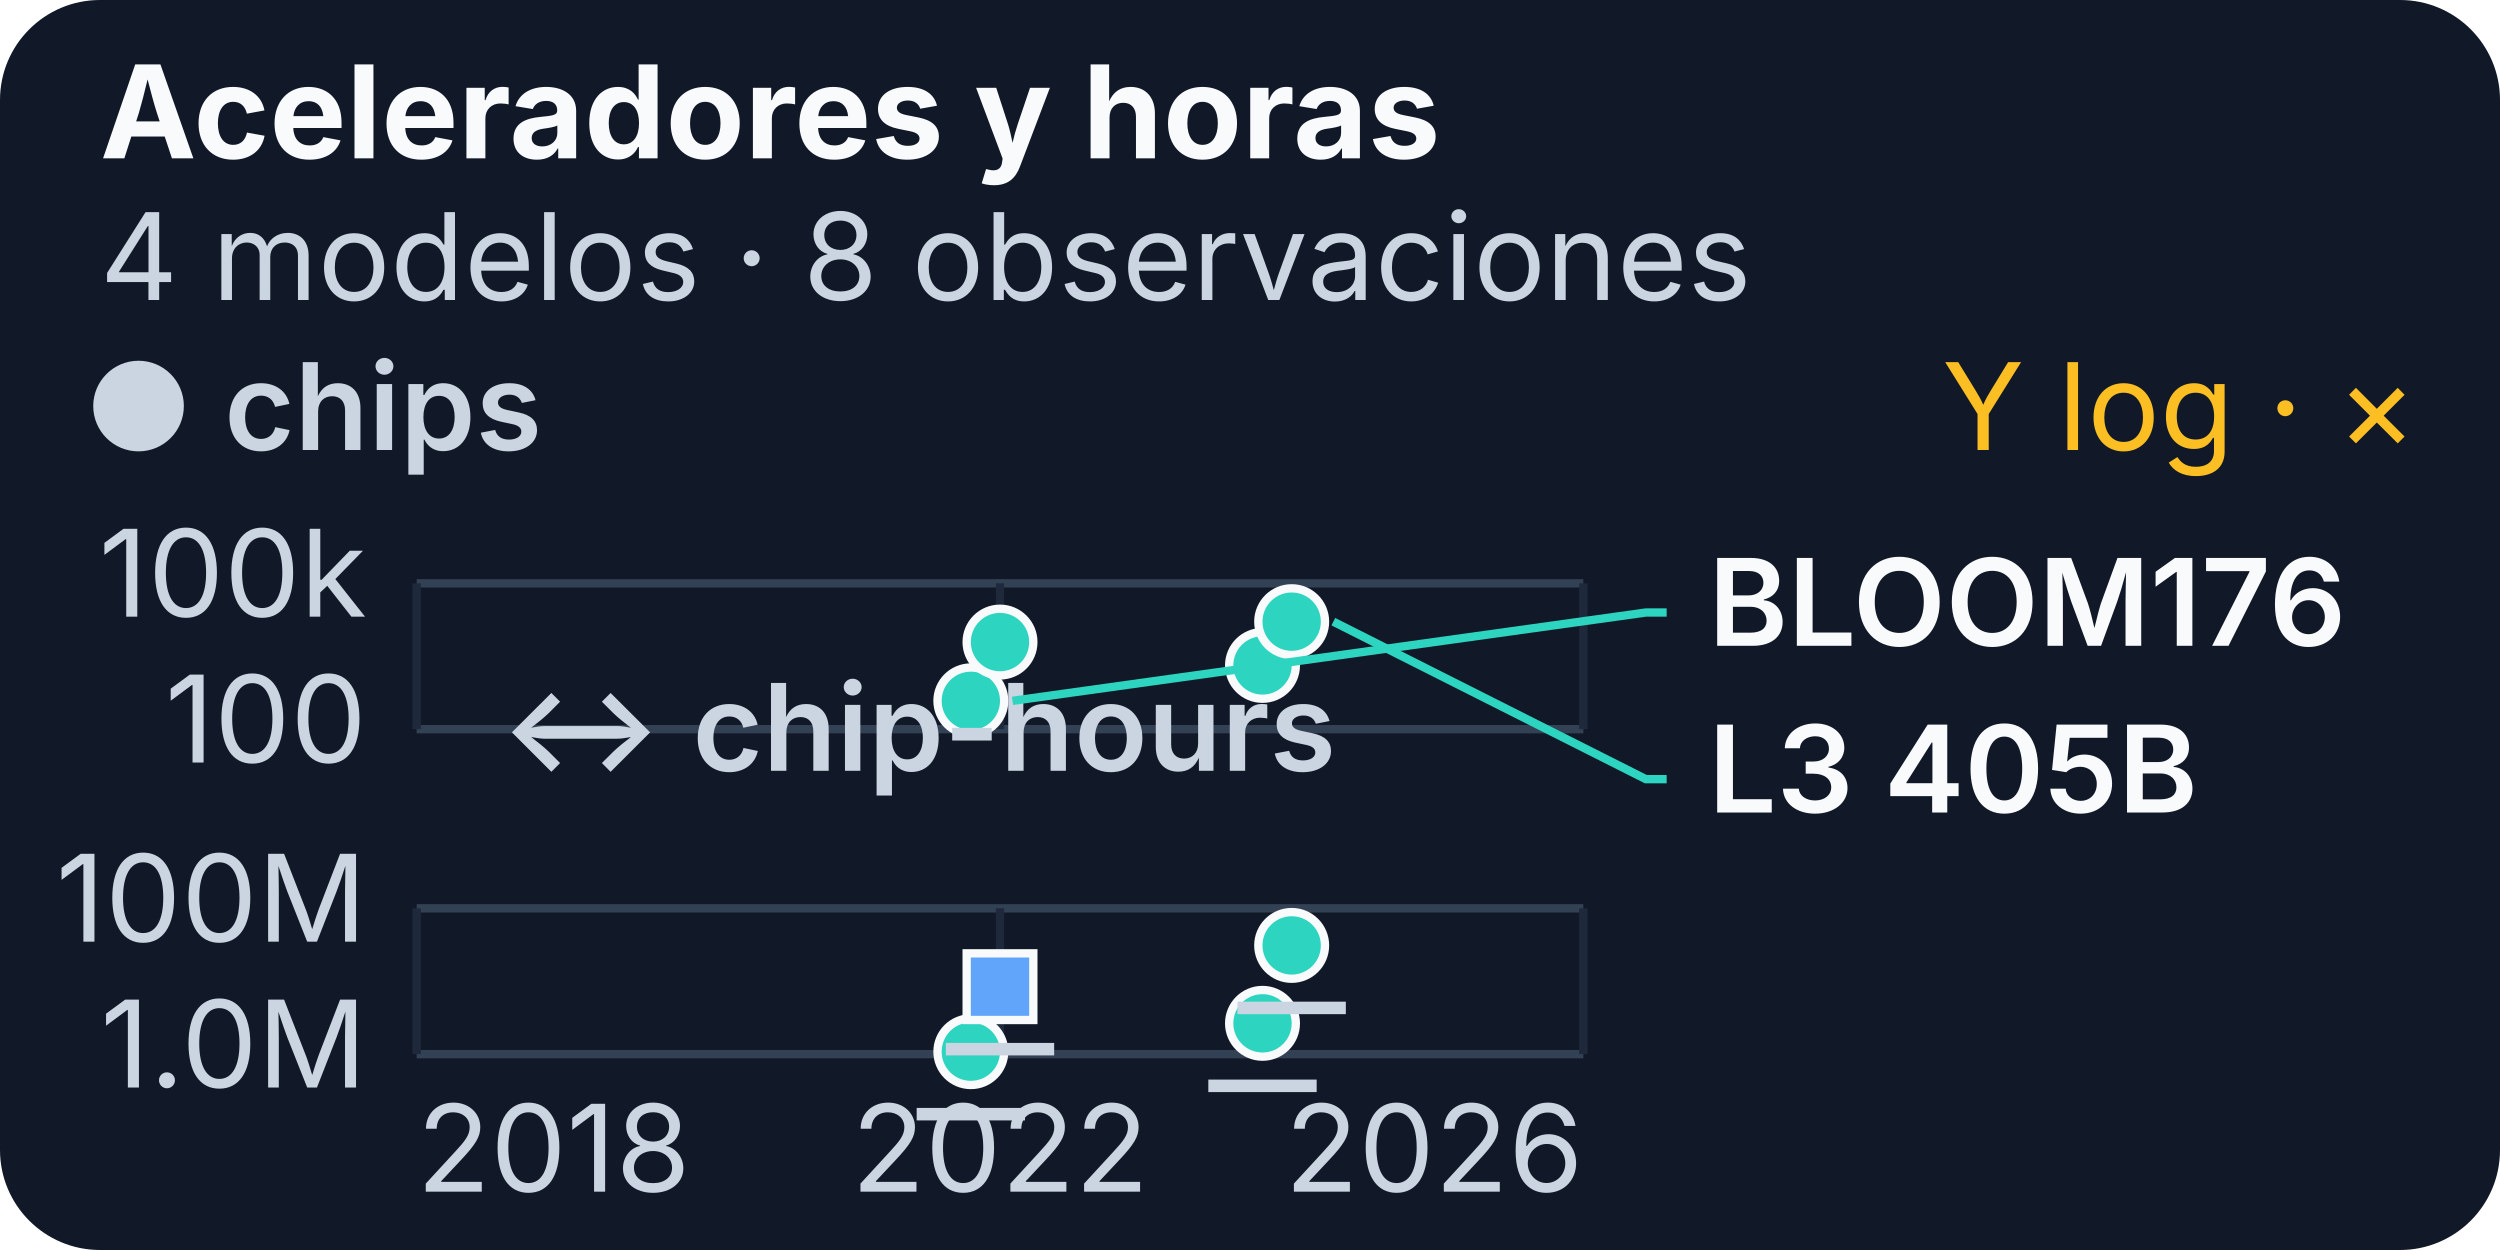
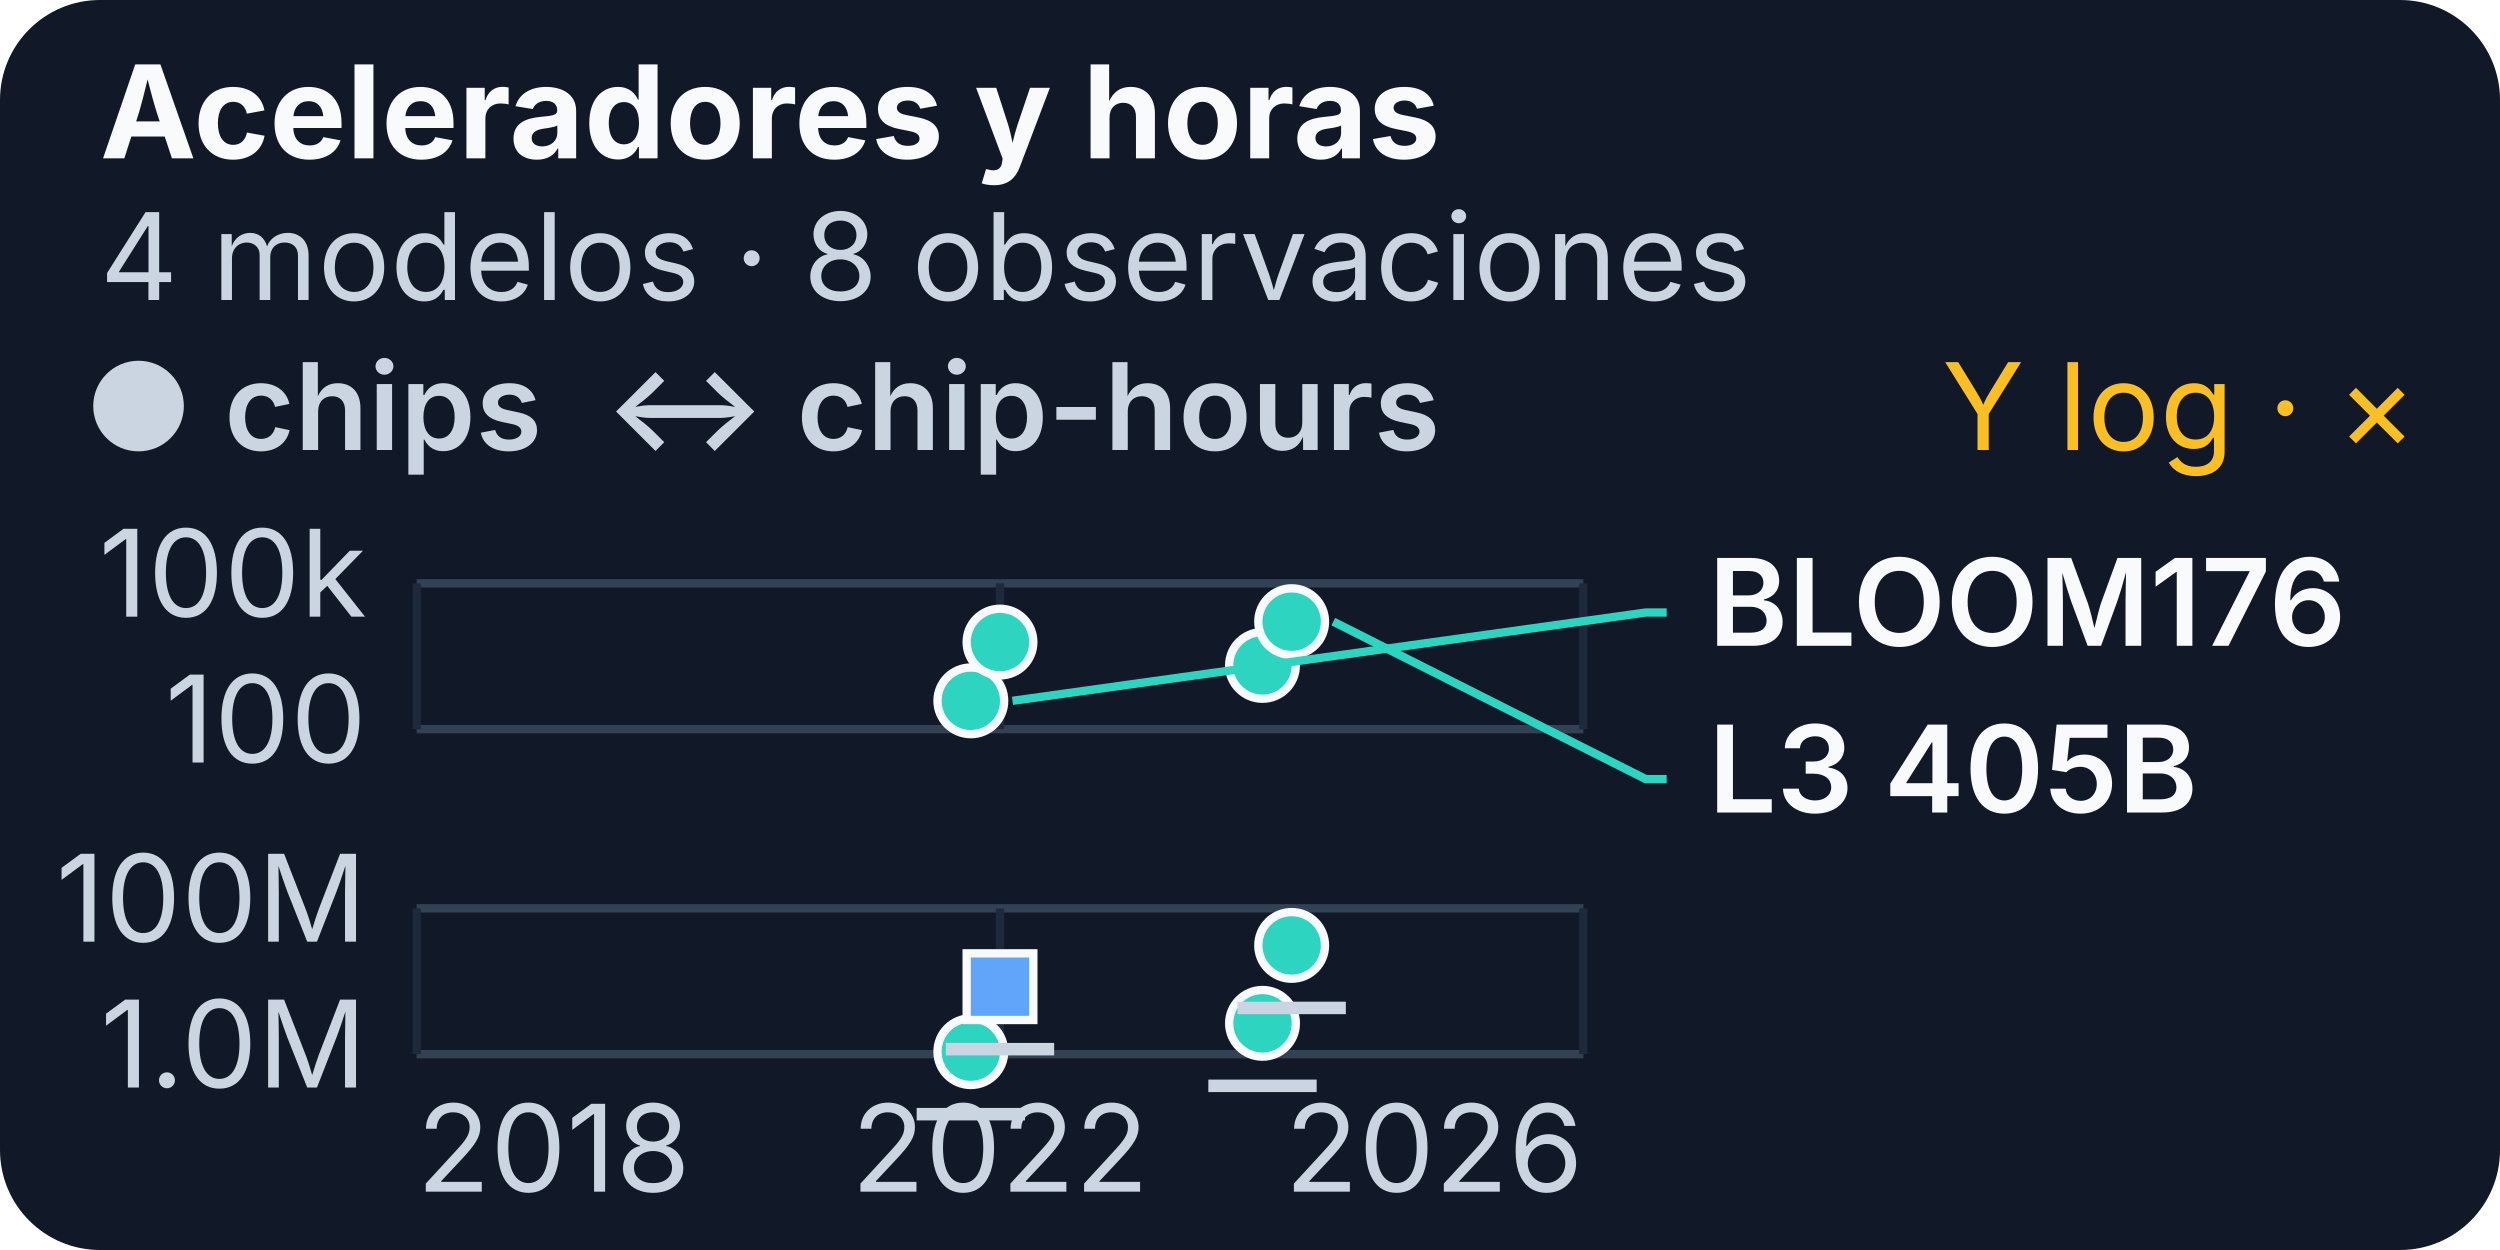
<svg xmlns="http://www.w3.org/2000/svg" viewBox="0 0 600 300" role="img" aria-labelledby="title desc" style="max-width:100%;height:auto">
  <rect width="600" height="300" rx="24" fill="#111827" />
  <text x="24" y="38" font-size="31" font-family="system-ui, -apple-system, sans-serif" fill="#f8fafc" text-anchor="start" font-weight="700">Aceleradores y horas</text>
  <text x="24" y="72" font-size="29" font-family="system-ui, -apple-system, sans-serif" fill="#cbd5e1" text-anchor="start" font-weight="400">4 modelos · 8 observaciones</text>
  <text x="580" y="108" font-size="29" font-family="system-ui, -apple-system, sans-serif" fill="#fbbf24" text-anchor="end" font-weight="400" data-axis-label="true" data-layout-role="axis-scale">Y log · ×</text>
  <g data-series-panel="concurrent accelerators">
    <line x1="100" x2="380" y1="175.0" y2="175.0" stroke="#334155" stroke-width="2" />
    <line x1="100" x2="380" y1="140.0" y2="140.0" stroke="#334155" stroke-width="2" />
    <line x1="100.0" x2="100.0" y1="140" y2="175" stroke="#1e293b" stroke-width="2" />
    <line x1="240.0" x2="240.0" y1="140" y2="175" stroke="#1e293b" stroke-width="2" />
    <line x1="380.0" x2="380.0" y1="140" y2="175" stroke="#1e293b" stroke-width="2" />
    <g data-quantitative="true" data-model-id="DM_BLOOM_176B" data-status="FACT" data-source-ids="S_BIGSCIENCE_BLOOM_PAPER" data-value="384" data-unit="A100_80GB_GPU" data-claim-scope="native_accelerator_units_kept_separate" data-marker="circle" data-series="concurrent accelerators" data-series-marker="single" aria-label="DM_BLOOM_176B: 384 A100_80GB_GPU, FACT">
      <circle fill="#2dd4bf" stroke="#f8fafc" stroke-width="2" cx="233.0" cy="168.2" r="8" />
    </g>
    <g data-quantitative="true" data-model-id="DM_PALM_540B" data-status="FACT" data-source-ids="S_GOOGLE_PALM_PAPER" data-value="6144" data-unit="TPU_v4_chip_peak" data-claim-scope="native_accelerator_units_kept_separate" data-marker="circle" data-series="concurrent accelerators" data-series-marker="single" aria-label="DM_PALM_540B: 6144 TPU_v4_chip_peak, FACT">
      <circle fill="#2dd4bf" stroke="#f8fafc" stroke-width="2" cx="240.0" cy="154.1" r="8" />
    </g>
    <g data-quantitative="true" data-model-id="DM_DEEPSEEK_V3" data-status="FACT" data-source-ids="S_DEEPSEEK_V3_PAPER" data-value="2048" data-unit="H800_GPU" data-claim-scope="native_accelerator_units_kept_separate" data-marker="circle" data-series="concurrent accelerators" data-series-marker="single" aria-label="DM_DEEPSEEK_V3: 2048 H800_GPU, FACT">
      <circle fill="#2dd4bf" stroke="#f8fafc" stroke-width="2" cx="303.0" cy="159.7" r="8" />
    </g>
    <g data-quantitative="true" data-model-id="DM_LLAMA31_405B" data-status="FACT" data-source-ids="S_META_LLAMA31_PAPER" data-value="16384" data-unit="H100_80GB_GPU_peak" data-claim-scope="native_accelerator_units_kept_separate" data-marker="circle" data-series="concurrent accelerators" data-series-marker="single" aria-label="DM_LLAMA31_405B: 16384 H100_80GB_GPU_peak, FACT">
      <circle fill="#2dd4bf" stroke="#f8fafc" stroke-width="2" cx="310.0" cy="149.2" r="8" />
    </g>
  </g>
  <text x="20" y="108" font-size="29" font-family="system-ui, -apple-system, sans-serif" fill="#cbd5e1" text-anchor="start" font-weight="600" data-legend="true" data-series="concurrent accelerators" data-layout-role="legend">● chips</text>
  <text x="88" y="183.0" font-size="29" font-family="system-ui, -apple-system, sans-serif" fill="#cbd5e1" text-anchor="end" font-weight="400" data-axis-label="true">100</text>
  <text x="88" y="148.0" font-size="29" font-family="system-ui, -apple-system, sans-serif" fill="#cbd5e1" text-anchor="end" font-weight="400" data-axis-label="true">100k</text>
  <g data-series-panel="accelerator-hours">
    <line x1="100" x2="380" y1="253.0" y2="253.0" stroke="#334155" stroke-width="2" />
    <line x1="100" x2="380" y1="218.0" y2="218.0" stroke="#334155" stroke-width="2" />
    <line x1="100.0" x2="100.0" y1="218" y2="253" stroke="#1e293b" stroke-width="2" />
    <line x1="240.0" x2="240.0" y1="218" y2="253" stroke="#1e293b" stroke-width="2" />
    <line x1="380.0" x2="380.0" y1="218" y2="253" stroke="#1e293b" stroke-width="2" />
    <g data-quantitative="true" data-model-id="DM_BLOOM_176B" data-status="FACT" data-source-ids="S_BIGSCIENCE_BLOOM_CARBON" data-value="1082990" data-unit="A100_GPU_hour" data-claim-scope="native_accelerator_units_kept_separate" data-marker="circle" data-series="accelerator-hours" data-series-marker="underline" aria-label="DM_BLOOM_176B: 1082990 A100_GPU_hour, FACT">
      <circle fill="#2dd4bf" stroke="#f8fafc" stroke-width="2" cx="233.0" cy="252.4" r="8" />
      <line data-series-hour-mark="true" x1="220.0" x2="246.0" y1="267.4" y2="267.4" stroke="#cbd5e1" stroke-width="3" />
    </g>
    <g data-quantitative="true" data-model-id="DM_PALM_540B" data-status="DERIVED" data-source-ids="S_GOOGLE_PALM_PAPER" data-value="8404992" data-unit="TPU_v4_chip_hour" data-claim-scope="native_accelerator_units_kept_separate" data-marker="square" data-series="accelerator-hours" data-series-marker="underline" aria-label="DM_PALM_540B: 8404992 TPU_v4_chip_hour, DERIVED">
      <rect fill="#60a5fa" stroke="#f8fafc" stroke-width="2" x="232.0" y="228.8" width="16" height="16" />
      <line data-series-hour-mark="true" x1="227.0" x2="253.0" y1="251.8" y2="251.8" stroke="#cbd5e1" stroke-width="3" />
    </g>
    <g data-quantitative="true" data-model-id="DM_DEEPSEEK_V3" data-status="FACT" data-source-ids="S_DEEPSEEK_V3_PAPER" data-value="2664000" data-unit="H800_GPU_hour" data-claim-scope="native_accelerator_units_kept_separate" data-marker="circle" data-series="accelerator-hours" data-series-marker="underline" aria-label="DM_DEEPSEEK_V3: 2664000 H800_GPU_hour, FACT">
      <circle fill="#2dd4bf" stroke="#f8fafc" stroke-width="2" cx="303.0" cy="245.6" r="8" />
      <line data-series-hour-mark="true" x1="290.0" x2="316.0" y1="260.6" y2="260.6" stroke="#cbd5e1" stroke-width="3" />
    </g>
    <g data-quantitative="true" data-model-id="DM_LLAMA31_405B" data-status="FACT" data-source-ids="S_META_LLAMA31_CARD" data-value="30840000" data-unit="H100_80GB_GPU_hour" data-claim-scope="native_accelerator_units_kept_separate" data-marker="circle" data-series="accelerator-hours" data-series-marker="underline" aria-label="DM_LLAMA31_405B: 30840000 H100_80GB_GPU_hour, FACT">
      <circle fill="#2dd4bf" stroke="#f8fafc" stroke-width="2" cx="310.0" cy="226.9" r="8" />
      <line data-series-hour-mark="true" x1="297.0" x2="323.0" y1="241.9" y2="241.9" stroke="#cbd5e1" stroke-width="3" />
    </g>
  </g>
-   <text x="120" y="185" font-size="29" font-family="system-ui, -apple-system, sans-serif" fill="#cbd5e1" text-anchor="start" font-weight="600" data-legend="true" data-series="accelerator-hours" data-layout-role="legend">↔ chip-hours</text>
+   <text x="145" y="108" font-size="29" font-family="system-ui, -apple-system, sans-serif" fill="#cbd5e1" text-anchor="start" font-weight="600" data-legend="true" data-series="accelerator-hours" data-layout-role="legend">↔ chip-hours</text>
  <text x="88" y="261.0" font-size="29" font-family="system-ui, -apple-system, sans-serif" fill="#cbd5e1" text-anchor="end" font-weight="400" data-axis-label="true">1.0M</text>
  <text x="88" y="226.0" font-size="29" font-family="system-ui, -apple-system, sans-serif" fill="#cbd5e1" text-anchor="end" font-weight="400" data-axis-label="true">100M</text>
  <text x="100.0" y="286" font-size="29" font-family="system-ui, -apple-system, sans-serif" fill="#cbd5e1" text-anchor="start" font-weight="400" data-axis-label="true">2018</text>
  <text x="240.0" y="286" font-size="29" font-family="system-ui, -apple-system, sans-serif" fill="#cbd5e1" text-anchor="middle" font-weight="400" data-axis-label="true">2022</text>
  <text x="380.0" y="286" font-size="29" font-family="system-ui, -apple-system, sans-serif" fill="#cbd5e1" text-anchor="end" font-weight="400" data-axis-label="true">2026</text>
  <path d="M243.0,168.2 L395,147 L400,147" fill="none" stroke="#2dd4bf" stroke-width="2" data-leader="true" data-model-id="DM_BLOOM_176B" />
  <text x="410" y="155" font-size="29" font-family="system-ui, -apple-system, sans-serif" fill="#f8fafc" text-anchor="start" font-weight="600" data-direct-label="true" data-model-id="DM_BLOOM_176B" data-layout-role="direct-label">BLOOM176</text>
  <path d="M320.0,149.2 L395,187 L400,187" fill="none" stroke="#2dd4bf" stroke-width="2" data-leader="true" data-model-id="DM_LLAMA31_405B" />
  <text x="410" y="195" font-size="29" font-family="system-ui, -apple-system, sans-serif" fill="#f8fafc" text-anchor="start" font-weight="600" data-direct-label="true" data-model-id="DM_LLAMA31_405B" data-layout-role="direct-label">L3 405B</text>
</svg>
